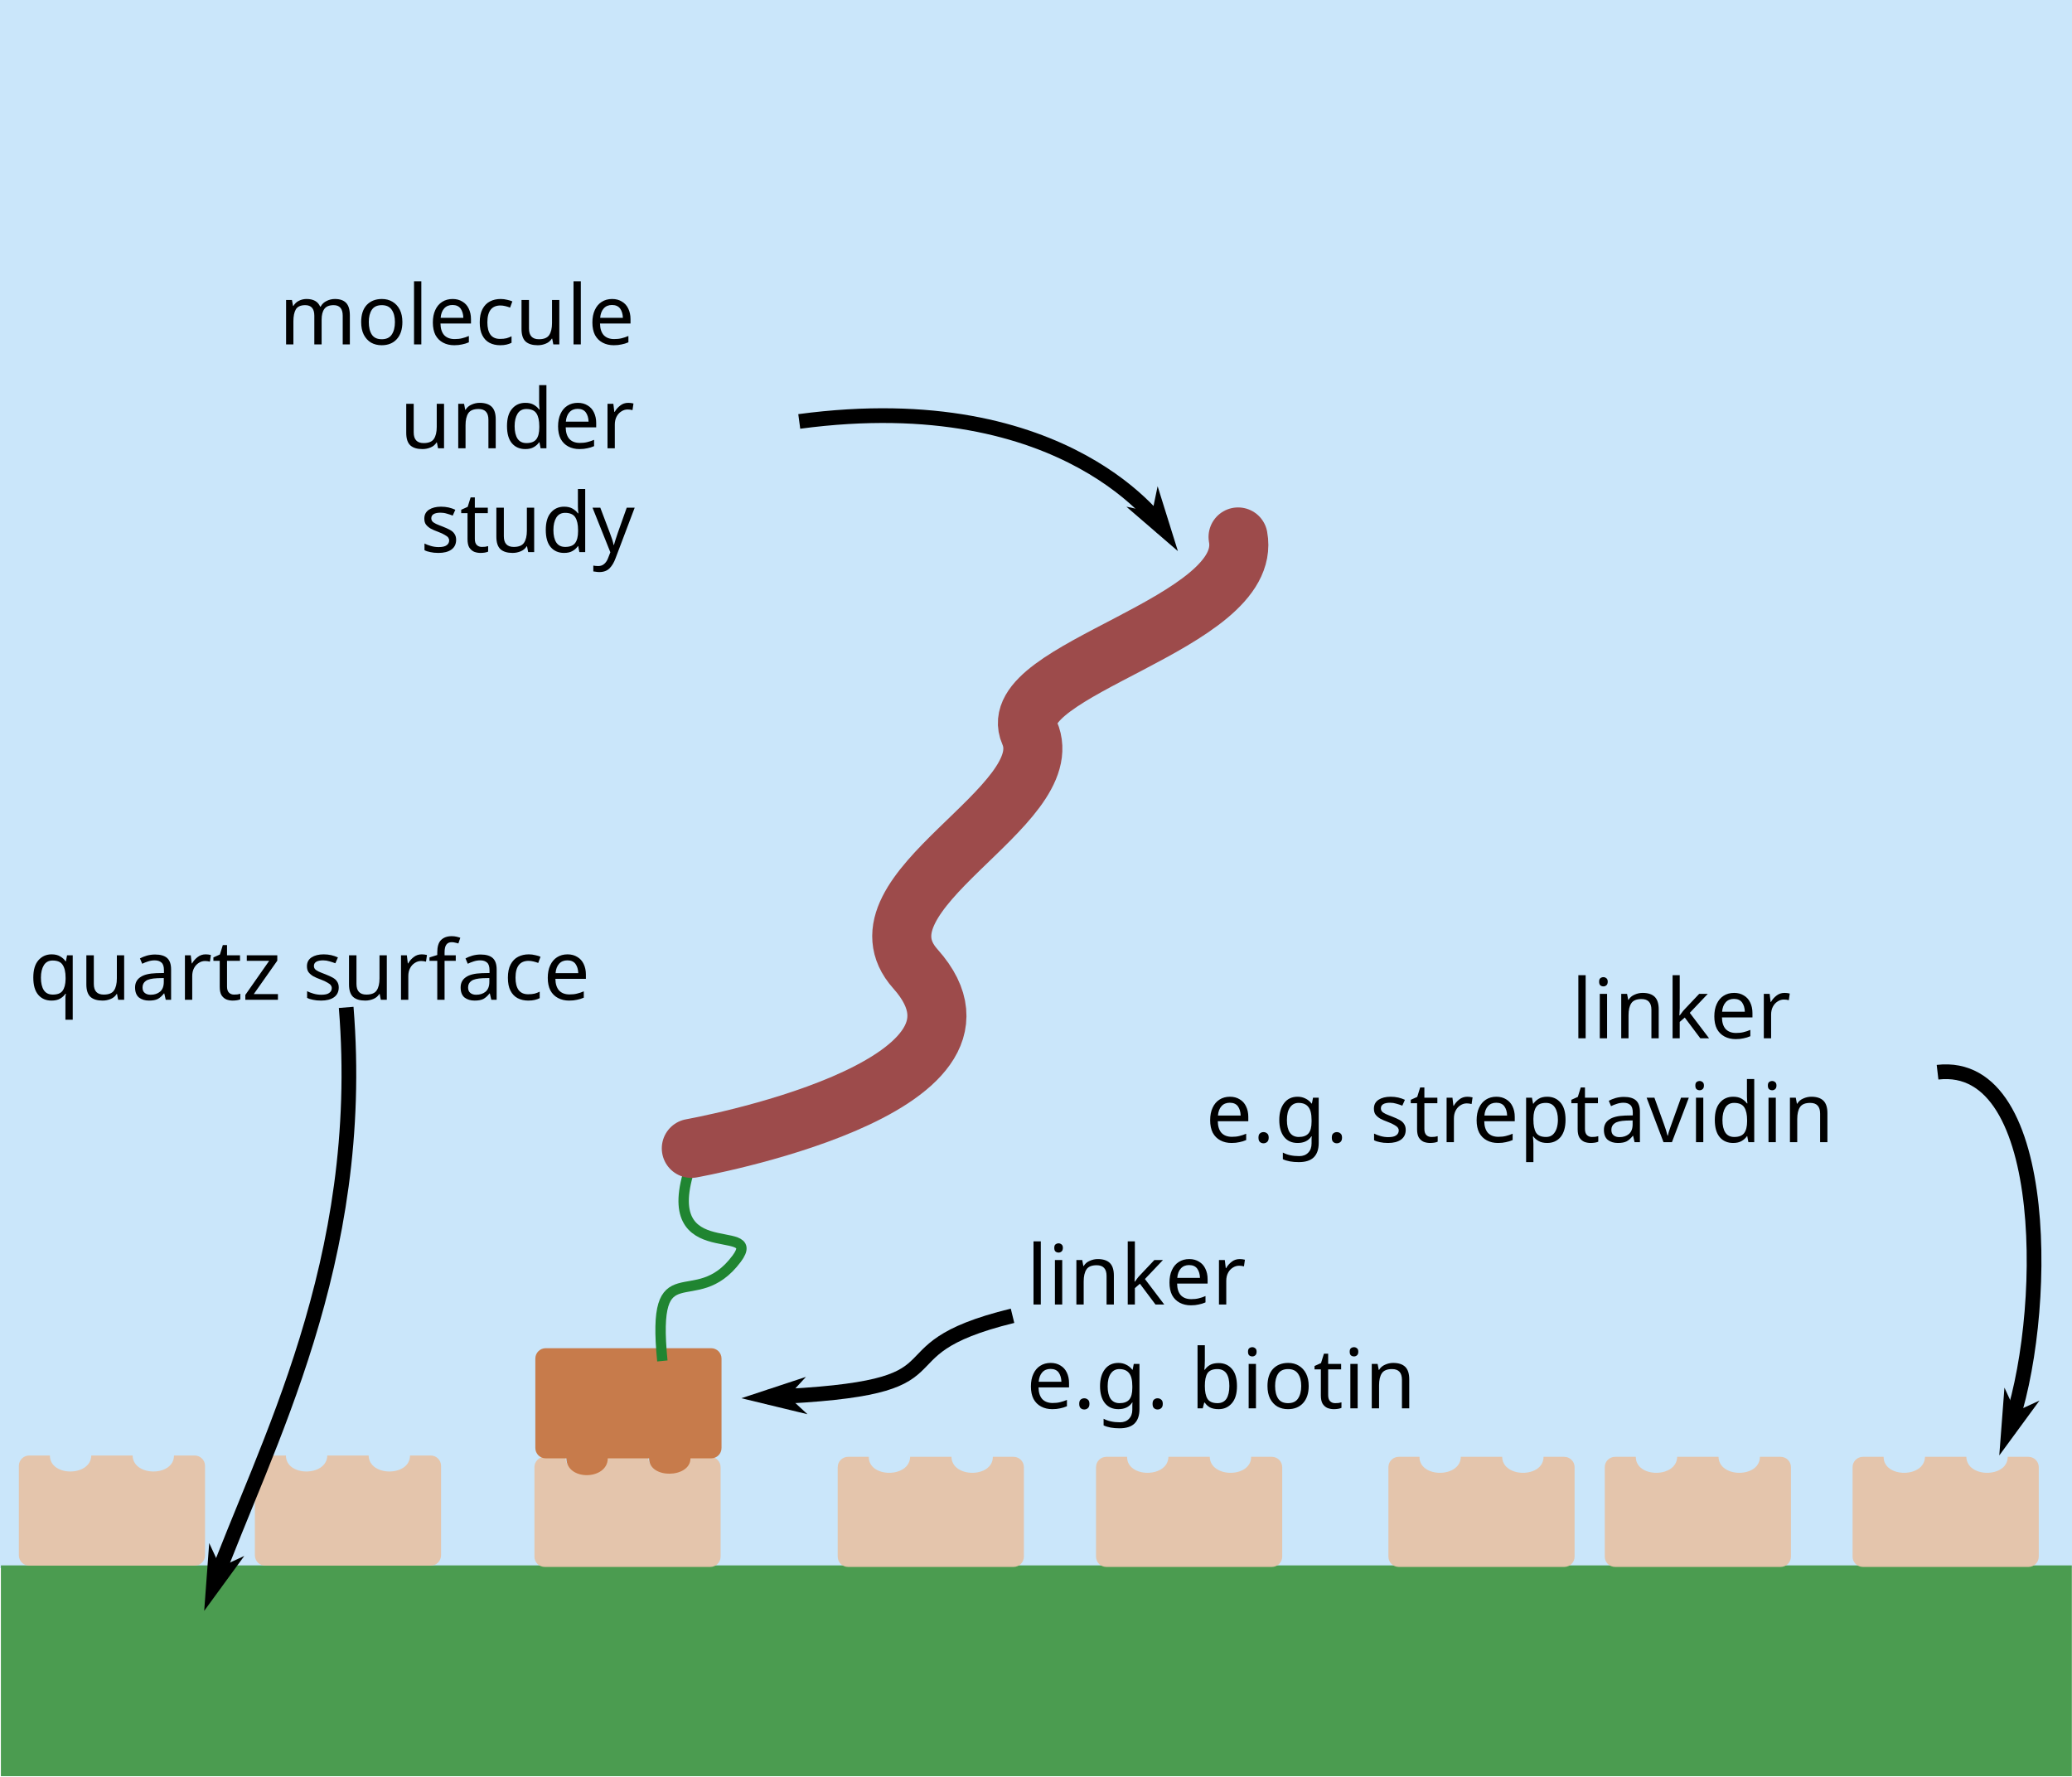
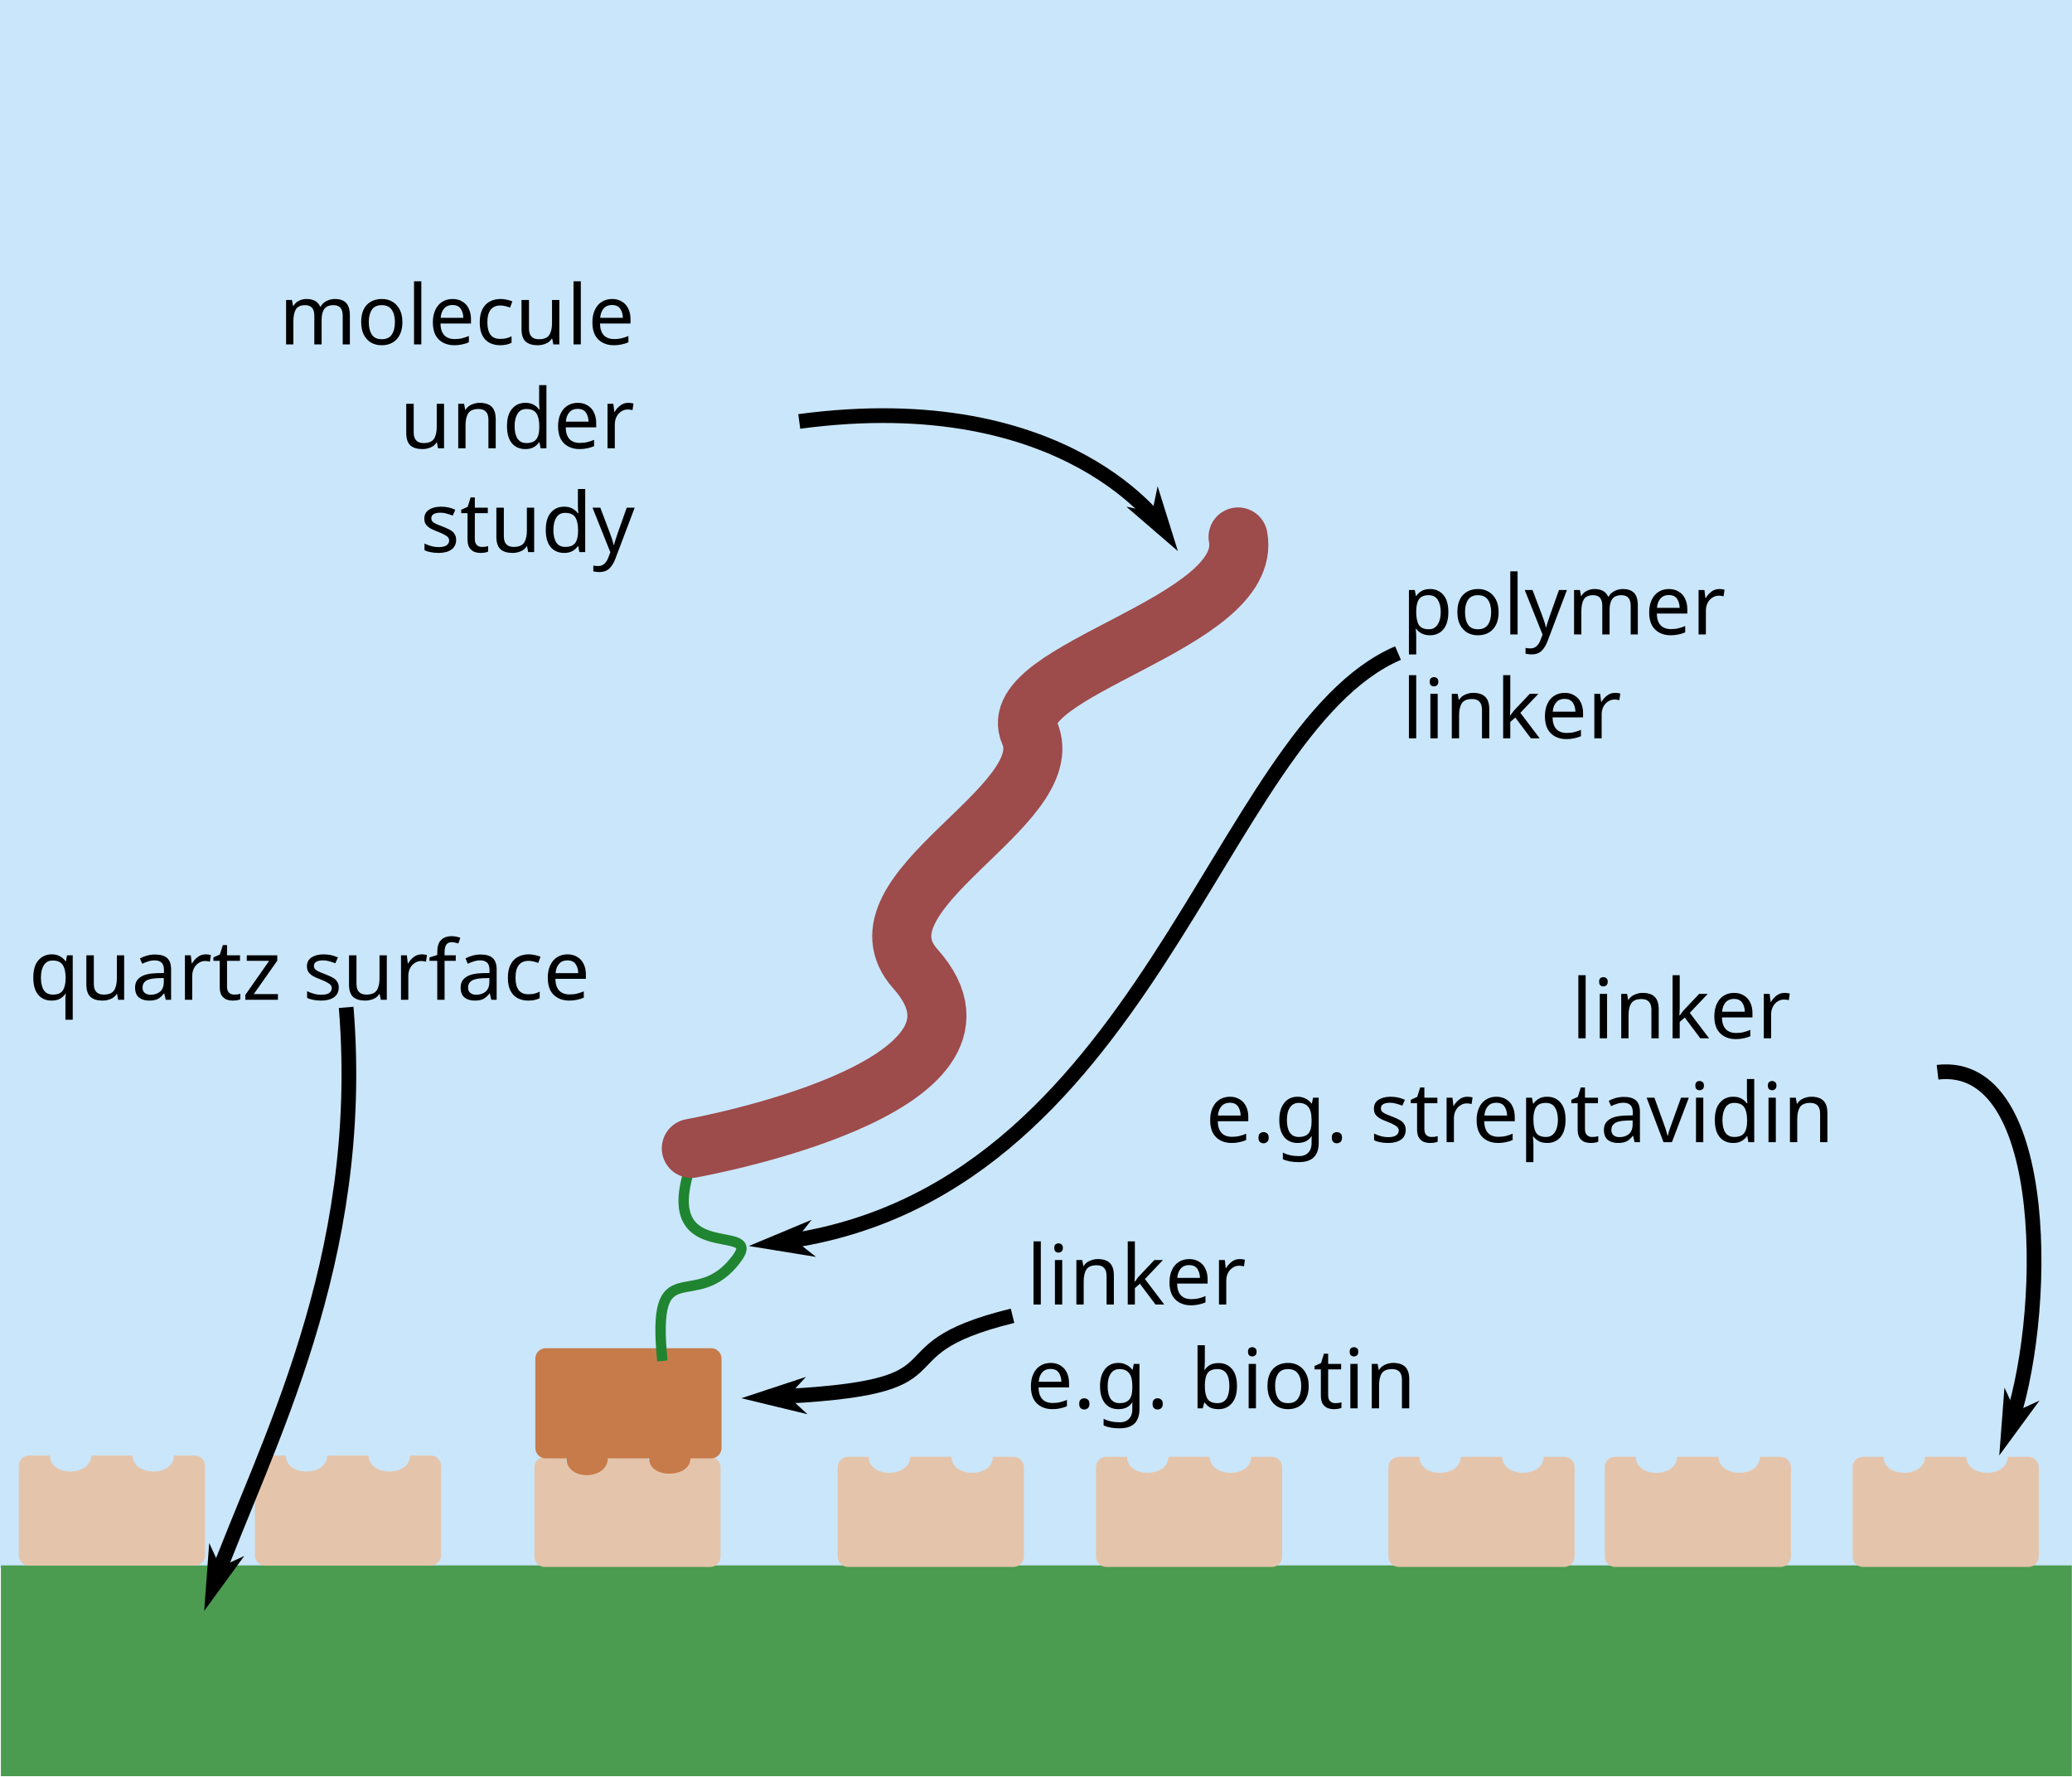
<svg xmlns="http://www.w3.org/2000/svg" xmlns:xlink="http://www.w3.org/1999/xlink" width="199.534" height="171.041" id="svg3144" version="1.1">
  <defs id="defs3146">
    <marker orient="auto" refY="0" refX="0" id="Arrow1Send" style="overflow:visible">
      <path id="path8010" d="M 0,0 5,-5 -12.5,0 5,5 0,0 z" style="fill-rule:evenodd;stroke:#000000;stroke-width:1pt" transform="matrix(-0.2,0,0,-0.2,-1.2,0)" />
    </marker>
  </defs>
  <g id="layer1" transform="translate(856.91,47.44427)">
    <rect style="color:#000000;fill:#cae6fa;fill-opacity:1;fill-rule:nonzero;stroke:none;stroke-width:1;marker:none;visibility:visible;display:inline;overflow:visible;enable-background:accumulate" id="rect7981" width="199.534" height="151.004" x="-856.91" y="-47.444" />
    <rect style="color:#000000;fill:#4b9c50;fill-opacity:1;fill-rule:nonzero;stroke:none;stroke-width:6.9;marker:none;visibility:visible;display:inline;overflow:visible;enable-background:accumulate" id="rect8861" width="199.432" height="20.297" x="-856.824" y="103.3" />
    <path style="color:#000000;fill:#e5c4a9;fill-opacity:0.963;fill-rule:nonzero;stroke:none;stroke-width:5;marker:none;visibility:visible;display:inline;overflow:visible;enable-background:accumulate" d="m -831.366,92.717 1.991,0 c -0.017,2.053 3.946,2.053 3.983,0 l 1.991,0 1.991,0 c 0.032,2.053 3.988,2.053 3.983,0 l 1.991,0 c 0.554,0 1,0.446 1,1 l 0,8.607 c 0,0.554 -0.446,1 -1,1 l -15.93,0 c -0.554,0 -1,-0.446 -1,-1 l 0,-8.607 c 0,-0.554 0.446,-1 1,-1 z" id="rect3163" />
    <use x="0" y="0" xlink:href="#rect3163" id="use3938" transform="translate(26.92073,0.1262691)" width="744.094" height="1052.362" />
    <use x="0" y="0" xlink:href="#use3938" id="use3940" transform="translate(29.20627,0)" width="744.094" height="1052.362" />
    <use x="0" y="0" xlink:href="#rect3163" id="use3942" transform="translate(-22.72843,0)" width="744.094" height="1052.362" />
    <use x="0" y="0" xlink:href="#use3940" id="use3944" transform="translate(24.87501,0)" width="744.094" height="1052.362" />
    <use x="0" y="0" xlink:href="#use3944" id="use3952" transform="translate(48.9924,0)" width="744.094" height="1052.362" />
    <use x="0" y="0" xlink:href="#use3952" id="use3954" transform="translate(-20.8344,0)" width="744.094" height="1052.362" />
    <use x="0" y="0" xlink:href="#use3952" id="use3956" transform="translate(23.86485,0)" width="744.094" height="1052.362" />
    <path id="path3993" d="m -804.357,92.991 1.991,0 c 0.025,2.212 3.977,2.103 3.983,0 l 1.991,0 1.991,0 c -0.031,2.01 3.983,1.931 3.983,0 l 1.991,0 c 0.554,0 1,-0.446 1,-1 l 0,-8.607 c 0,-0.554 -0.446,-1 -1,-1 l -15.93,0 c -0.554,0 -1,0.446 -1,1 l 0,8.607 c 0,0.554 0.446,1 1,1 z" style="color:#000000;fill:#c77745;fill-opacity:0.963;fill-rule:nonzero;stroke:none;stroke-width:5;marker:none;visibility:visible;display:inline;overflow:visible;enable-background:accumulate" />
    <path style="fill:none;stroke:#208531;stroke-width:1px;stroke-linecap:butt;stroke-linejoin:miter;stroke-opacity:1" d="m -793.125,83.612 c -1.081,-10.926 3.109,-4.43 7.15,-9.84 2.849,-3.814 -8.546,1.298 -4.025,-10.035" id="path3995" />
    <path style="fill:none;stroke:#9d4b4b;stroke-width:5.688;stroke-linecap:round;stroke-linejoin:miter;stroke-miterlimit:4;stroke-opacity:1;stroke-dasharray:none;display:inline" d="m -737.683,4.264 c 1.547,8.372 -22.744,12.766 -20.083,18.855 3.114,7.126 -17.625,15.316 -10.986,22.742 10.365,11.594 -21.583,17.278 -21.583,17.278" id="path7987" />
    <path id="path3708" d="m -759.403,79.262 c -14.14,3.463 -2.857,6.989 -23.584,7.835" style="fill:none;stroke:#000000;stroke-width:1.417;stroke-linecap:butt;stroke-linejoin:miter;stroke-miterlimit:4;stroke-opacity:1;stroke-dasharray:none;marker-end:url(#Arrow1Send);display:inline" />
    <path style="fill:none;stroke:#000000;stroke-width:1.417;stroke-linecap:butt;stroke-linejoin:miter;stroke-miterlimit:4;stroke-opacity:1;stroke-dasharray:none;marker-end:url(#Arrow1Send);display:inline" d="m -670.323,55.808 c 11.093,-1.293 10.703,24.034 6.822,34.528" id="path4023" />
    <path style="fill:none;stroke:#000000;stroke-width:1.417;stroke-linecap:butt;stroke-linejoin:miter;stroke-miterlimit:4;stroke-opacity:1;stroke-dasharray:none;marker-end:url(#Arrow1Send);display:inline" d="m -779.941,-6.861 c 25.979,-3.478 35.074,10.373 35.074,10.373" id="path4025" />
    <text xml:space="preserve" style="font-size:8px;font-style:normal;font-variant:normal;font-weight:normal;font-stretch:normal;text-align:end;line-height:125%;letter-spacing:0px;word-spacing:0px;writing-mode:lr-tb;text-anchor:end;fill:#000000;fill-opacity:1;stroke:none;display:inline;font-family:Sans;-inkscape-font-specification:Sans" x="-781.228" y="-14.277" id="text3704">
      <tspan id="tspan3706" x="-781.228" y="-14.277">molecule</tspan>
      <tspan x="-781.228" y="-4.277" id="tspan4048">under</tspan>
      <tspan x="-781.228" y="5.723" id="tspan4050">study</tspan>
      <tspan x="-781.228" y="15.723" id="tspan4052" />
    </text>
    <text id="text4054" y="78.177" x="-758.07" style="font-size:8px;font-style:normal;font-variant:normal;font-weight:normal;font-stretch:normal;text-align:start;line-height:125%;letter-spacing:0px;word-spacing:0px;writing-mode:lr-tb;text-anchor:start;fill:#000000;fill-opacity:1;stroke:none;display:inline;font-family:Sans;-inkscape-font-specification:Sans" xml:space="preserve">
      <tspan id="tspan4062" y="78.177" x="-758.07">linker</tspan>
      <tspan y="88.177" x="-758.07" id="tspan4079">e.g. biotin</tspan>
    </text>
    <text xml:space="preserve" style="font-size:8px;font-style:normal;font-variant:normal;font-weight:normal;font-stretch:normal;text-align:start;line-height:125%;letter-spacing:0px;word-spacing:0px;writing-mode:lr-tb;text-anchor:start;fill:#000000;fill-opacity:1;stroke:none;display:inline;font-family:Sans;-inkscape-font-specification:Sans" x="-669.881" y="52.544" id="text4073">
      <tspan x="-669.881" y="52.544" id="tspan4075" style="text-align:end;text-anchor:end">linker</tspan>
      <tspan x="-669.881" y="62.544" id="tspan4077" style="text-align:end;text-anchor:end">e.g. streptavidin</tspan>
    </text>
    <path style="fill:none;stroke:#000000;stroke-width:1.417;stroke-linecap:butt;stroke-linejoin:miter;stroke-miterlimit:4;stroke-opacity:1;stroke-dasharray:none;marker-end:url(#Arrow1Send);display:inline" d="m -823.573,49.563 c 1.99,24.538 -7.865,42.309 -12.801,55.741" id="path4081" />
    <text id="text4087" y="48.832" x="-821.914" style="font-size:8px;font-style:normal;font-variant:normal;font-weight:normal;font-stretch:normal;text-align:center;line-height:125%;letter-spacing:0px;word-spacing:0px;writing-mode:lr-tb;text-anchor:middle;fill:#000000;fill-opacity:1;stroke:none;display:inline;font-family:Sans;-inkscape-font-specification:Sans" xml:space="preserve">
      <tspan id="tspan4095" y="48.832" x="-821.914">quartz surface</tspan>
    </text>
+     <path id="path3015" d="m -722.28,15.445 c -17.632,7.568 -24.04,52.562 -60,56.802" style="fill:none;stroke:#000000;stroke-width:1.417;stroke-linecap:butt;stroke-linejoin:miter;stroke-miterlimit:4;stroke-opacity:1;stroke-dasharray:none;marker-end:url(#Arrow1Send);display:inline" />
+     <text xml:space="preserve" style="font-size:8px;font-style:normal;font-variant:normal;font-weight:normal;font-stretch:normal;text-align:start;line-height:125%;letter-spacing:0px;word-spacing:0px;writing-mode:lr-tb;text-anchor:start;fill:#000000;fill-opacity:1;stroke:none;display:inline;font-family:Sans;-inkscape-font-specification:Sans" x="-721.919" y="13.653" id="text3017">
+       <tspan id="tspan3021" x="-721.919" y="13.653">polymer</tspan>
+       <tspan x="-721.919" y="23.653" id="tspan3025">linker</tspan>
+     </text>
  </g>
</svg>
